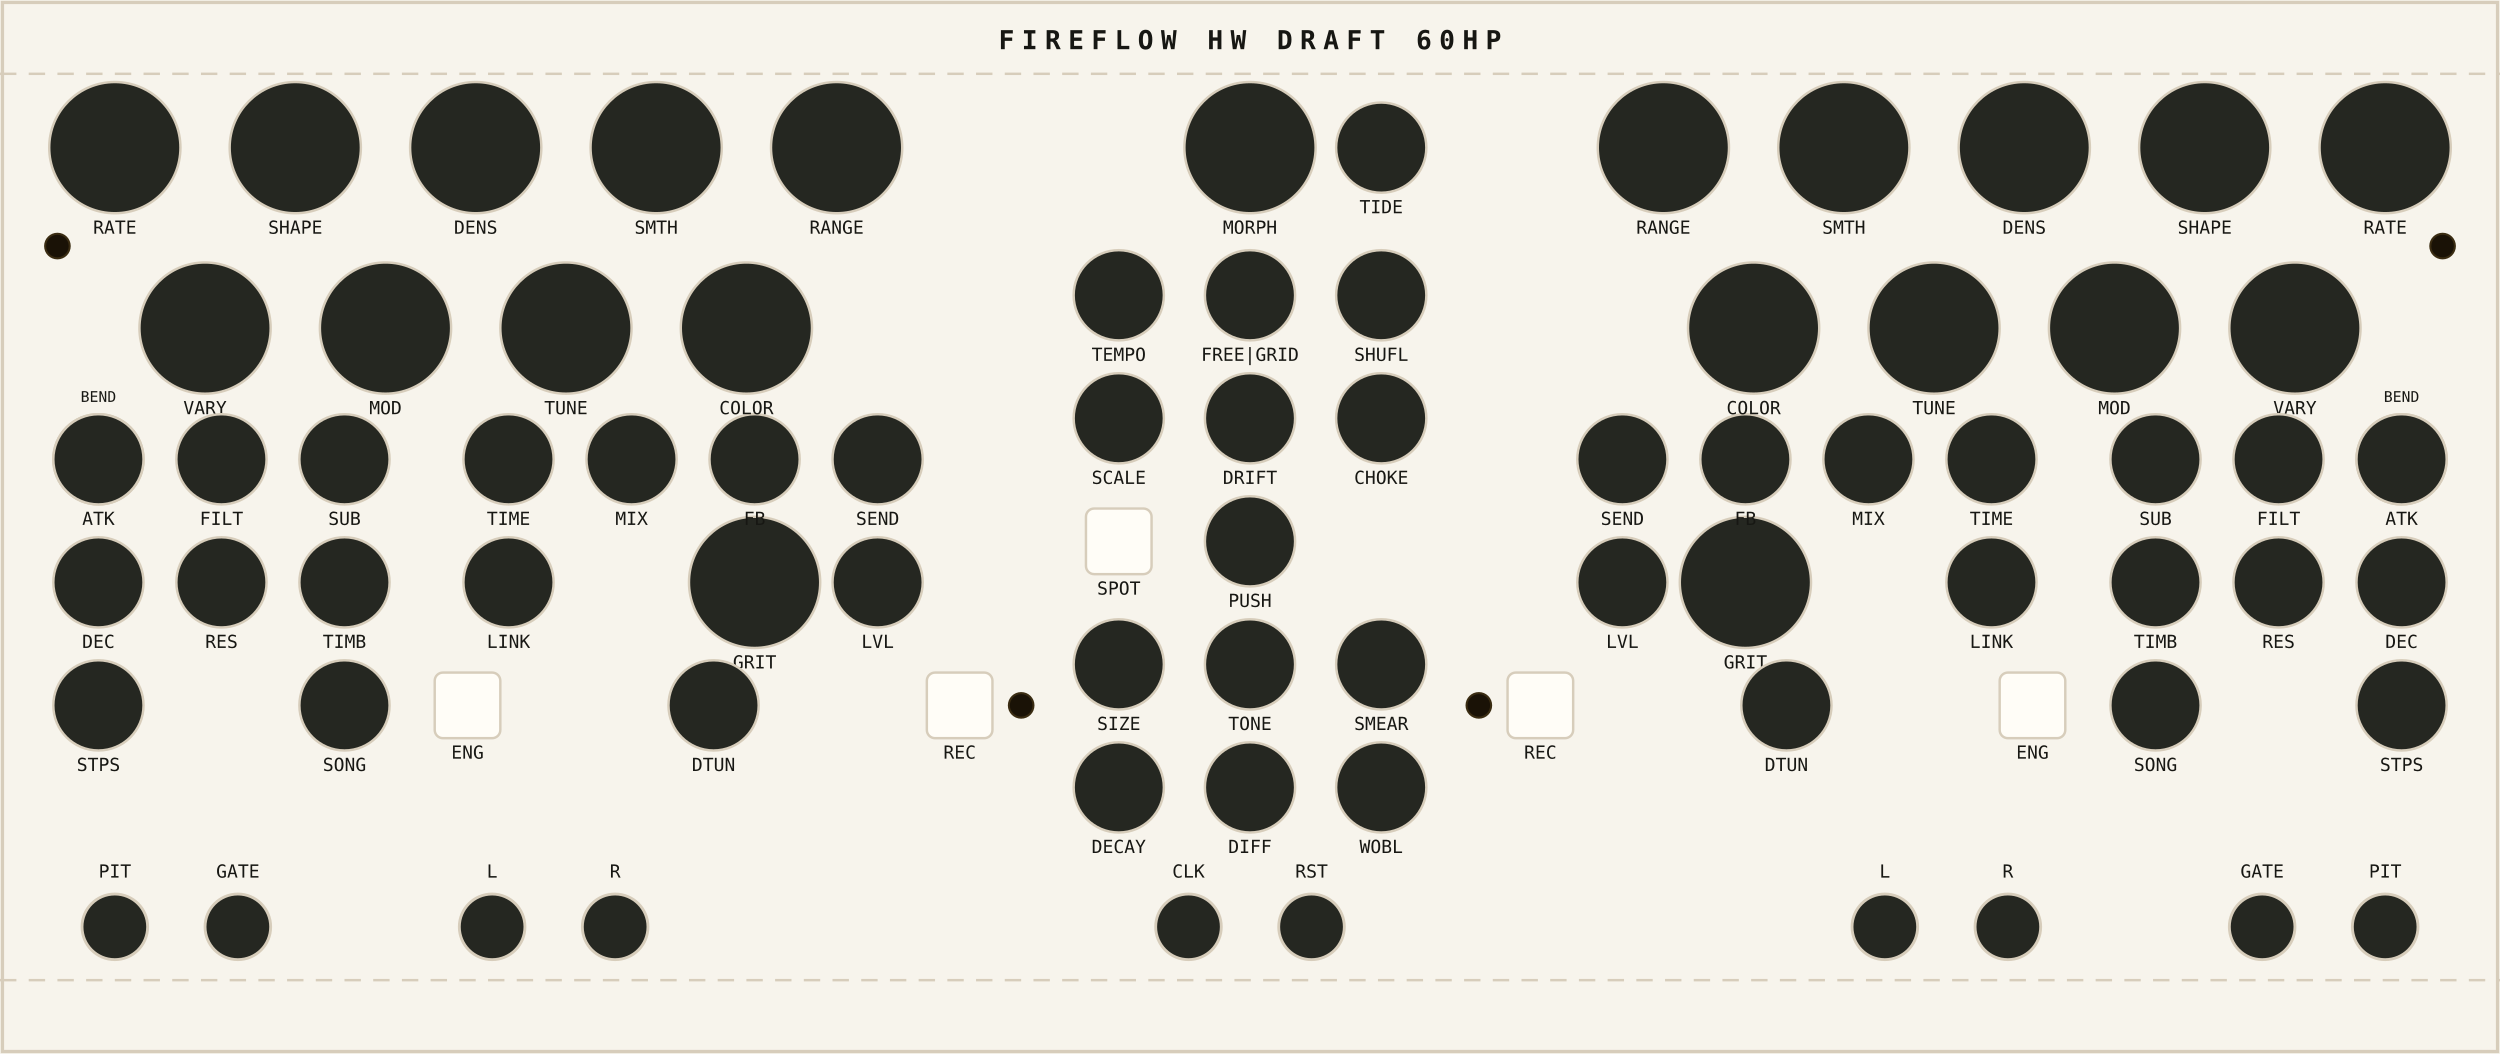
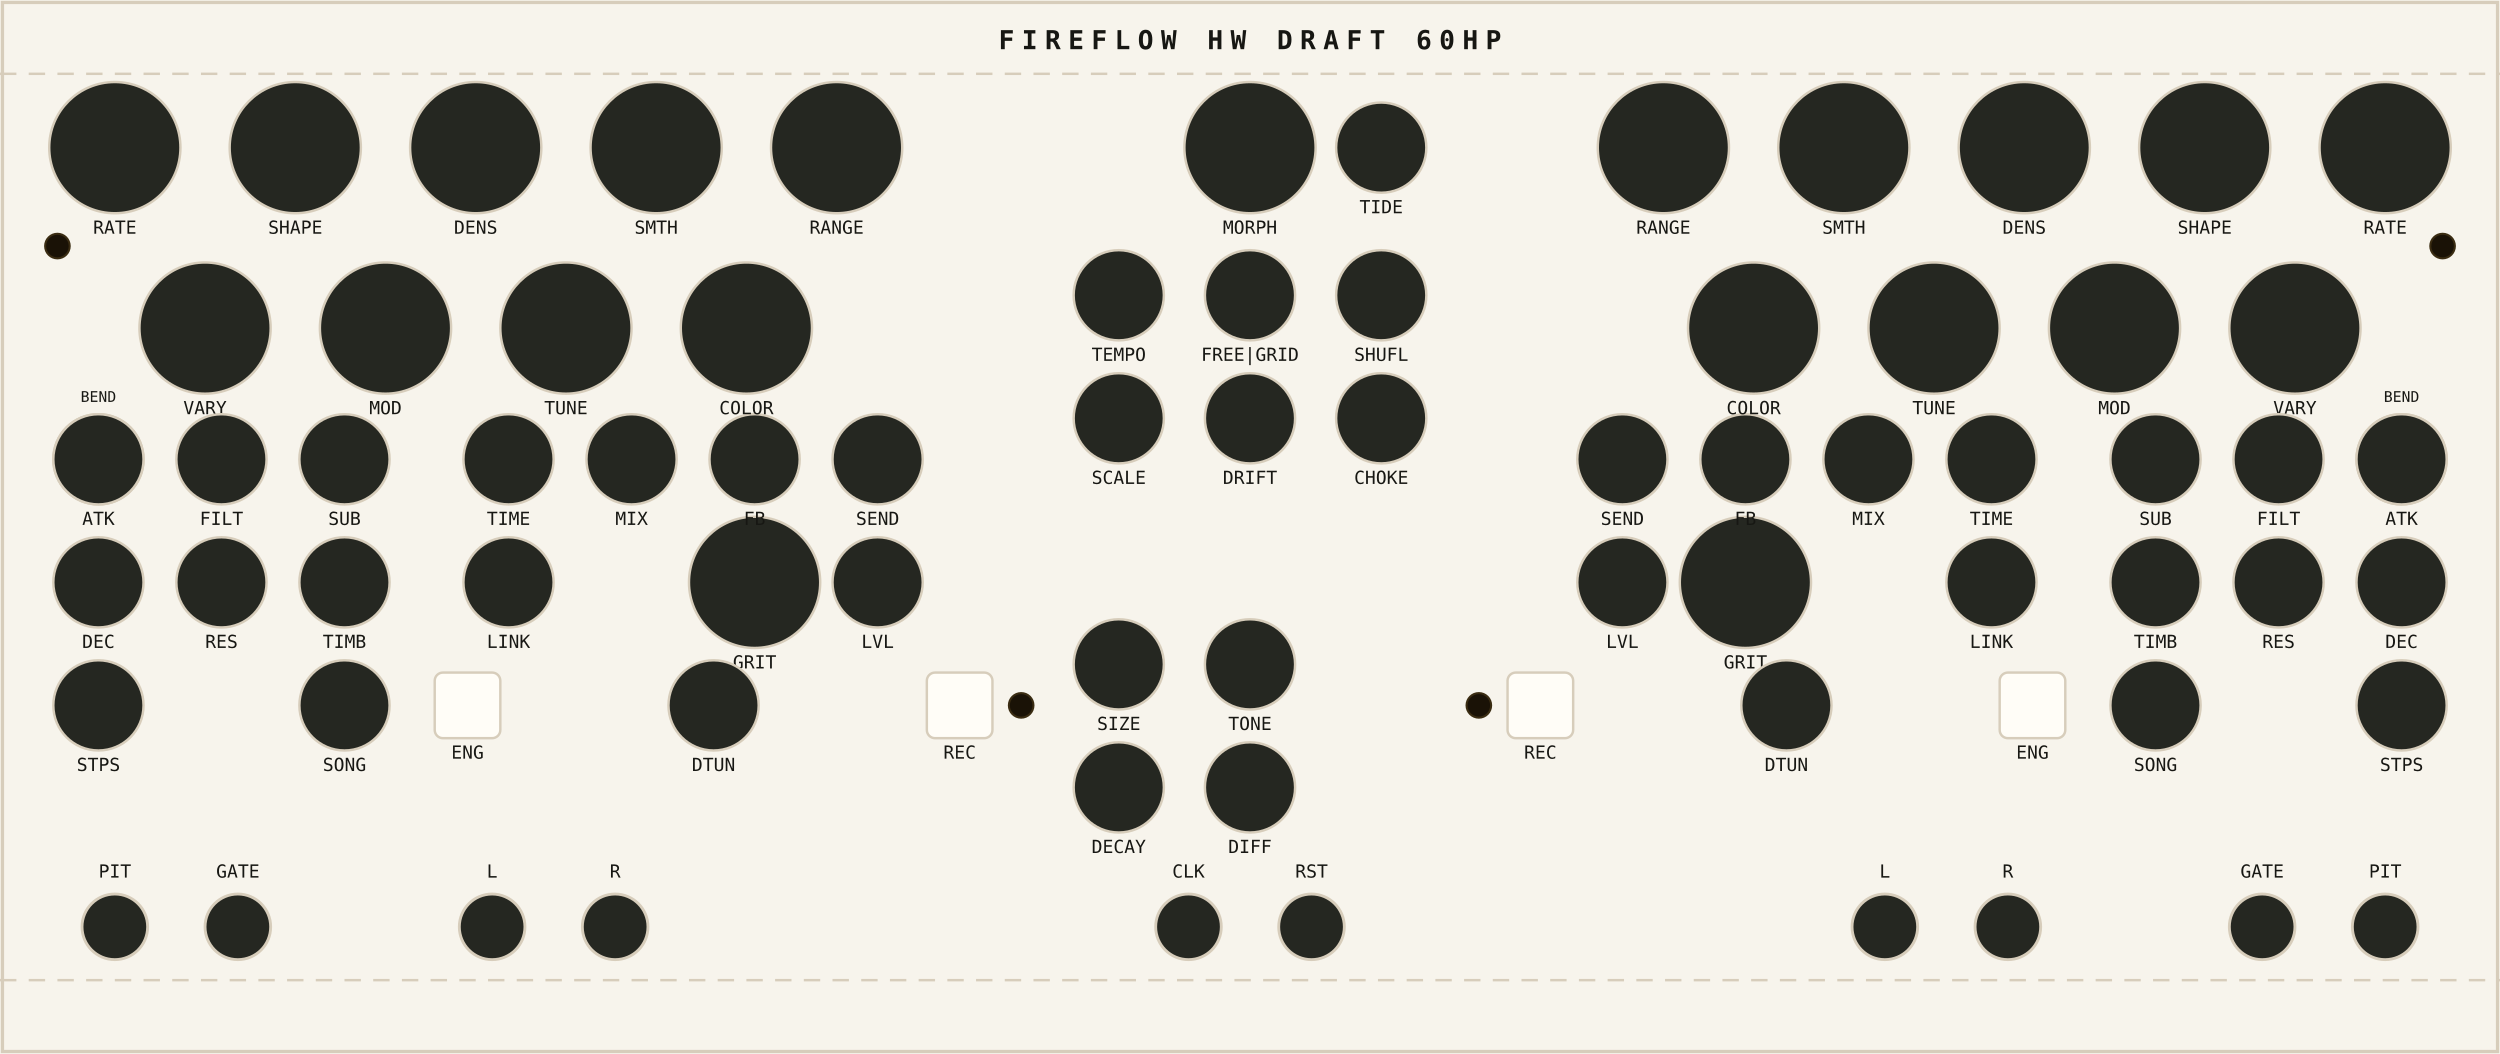
<svg xmlns="http://www.w3.org/2000/svg" width="304.800mm" height="128.500mm" viewBox="0 0 304.800 128.500">
  <rect x="0" y="0" width="304.800" height="128.500" fill="#f7f4ec" />
  <rect x="0.3" y="0.3" width="304.200" height="127.900" fill="none" stroke="#d7cdbb" stroke-width="0.4" />
  <line x1="0" y1="9.000" x2="304.800" y2="9.000" stroke="#d7cdbb" stroke-width="0.3" stroke-dasharray="2,1.5" />
  <line x1="0" y1="119.500" x2="304.800" y2="119.500" stroke="#d7cdbb" stroke-width="0.3" stroke-dasharray="2,1.5" />
  <circle cx="14.000" cy="18.000" r="8.000" fill="#252721" stroke="#d7cdbb" stroke-width="0.3" />
  <text x="14.000" y="28.500" fill="#171713" text-anchor="middle" font-family="monospace" font-size="2.2">RATE</text>
  <circle cx="36.000" cy="18.000" r="8.000" fill="#252721" stroke="#d7cdbb" stroke-width="0.3" />
  <text x="36.000" y="28.500" fill="#171713" text-anchor="middle" font-family="monospace" font-size="2.2">SHAPE</text>
  <circle cx="58.000" cy="18.000" r="8.000" fill="#252721" stroke="#d7cdbb" stroke-width="0.3" />
  <text x="58.000" y="28.500" fill="#171713" text-anchor="middle" font-family="monospace" font-size="2.2">DENS</text>
  <circle cx="80.000" cy="18.000" r="8.000" fill="#252721" stroke="#d7cdbb" stroke-width="0.3" />
  <text x="80.000" y="28.500" fill="#171713" text-anchor="middle" font-family="monospace" font-size="2.2">SMTH</text>
  <circle cx="102.000" cy="18.000" r="8.000" fill="#252721" stroke="#d7cdbb" stroke-width="0.3" />
  <text x="102.000" y="28.500" fill="#171713" text-anchor="middle" font-family="monospace" font-size="2.2">RANGE</text>
  <circle cx="25.000" cy="40.000" r="8.000" fill="#252721" stroke="#d7cdbb" stroke-width="0.3" />
  <text x="25.000" y="50.500" fill="#171713" text-anchor="middle" font-family="monospace" font-size="2.2">VARY</text>
  <circle cx="47.000" cy="40.000" r="8.000" fill="#252721" stroke="#d7cdbb" stroke-width="0.3" />
  <text x="47.000" y="50.500" fill="#171713" text-anchor="middle" font-family="monospace" font-size="2.2">MOD</text>
  <circle cx="69.000" cy="40.000" r="8.000" fill="#252721" stroke="#d7cdbb" stroke-width="0.3" />
  <text x="69.000" y="50.500" fill="#171713" text-anchor="middle" font-family="monospace" font-size="2.2">TUNE</text>
  <circle cx="12.000" cy="56.000" r="5.500" fill="#252721" stroke="#d7cdbb" stroke-width="0.3" />
  <text x="12.000" y="64.000" fill="#171713" text-anchor="middle" font-family="monospace" font-size="2.2">ATK</text>
  <circle cx="12.000" cy="71.000" r="5.500" fill="#252721" stroke="#d7cdbb" stroke-width="0.3" />
  <text x="12.000" y="79.000" fill="#171713" text-anchor="middle" font-family="monospace" font-size="2.2">DEC</text>
  <circle cx="27.000" cy="71.000" r="5.500" fill="#252721" stroke="#d7cdbb" stroke-width="0.3" />
  <text x="27.000" y="79.000" fill="#171713" text-anchor="middle" font-family="monospace" font-size="2.2">RES</text>
  <circle cx="42.000" cy="56.000" r="5.500" fill="#252721" stroke="#d7cdbb" stroke-width="0.3" />
  <text x="42.000" y="64.000" fill="#171713" text-anchor="middle" font-family="monospace" font-size="2.2">SUB</text>
  <circle cx="42.000" cy="71.000" r="5.500" fill="#252721" stroke="#d7cdbb" stroke-width="0.3" />
  <text x="42.000" y="79.000" fill="#171713" text-anchor="middle" font-family="monospace" font-size="2.2">TIMB</text>
  <circle cx="77.000" cy="56.000" r="5.500" fill="#252721" stroke="#d7cdbb" stroke-width="0.3" />
  <text x="77.000" y="64.000" fill="#171713" text-anchor="middle" font-family="monospace" font-size="2.2">MIX</text>
  <circle cx="92.000" cy="71.000" r="8.000" fill="#252721" stroke="#d7cdbb" stroke-width="0.3" />
  <text x="92.000" y="81.500" fill="#171713" text-anchor="middle" font-family="monospace" font-size="2.2">GRIT</text>
  <circle cx="107.000" cy="71.000" r="5.500" fill="#252721" stroke="#d7cdbb" stroke-width="0.3" />
  <text x="107.000" y="79.000" fill="#171713" text-anchor="middle" font-family="monospace" font-size="2.2">LVL</text>
  <circle cx="12.000" cy="86.000" r="5.500" fill="#252721" stroke="#d7cdbb" stroke-width="0.3" />
  <text x="12.000" y="94.000" fill="#171713" text-anchor="middle" font-family="monospace" font-size="2.2">STPS</text>
  <rect x="53.000" y="82.000" width="8.000" height="8.000" rx="1.0" fill="#fffdf7" stroke="#d7cdbb" stroke-width="0.3" />
  <text x="57.000" y="92.500" fill="#171713" text-anchor="middle" font-family="monospace" font-size="2.2">ENG</text>
  <circle cx="87.000" cy="86.000" r="5.500" fill="#252721" stroke="#d7cdbb" stroke-width="0.3" />
  <text x="87.000" y="94.000" fill="#171713" text-anchor="middle" font-family="monospace" font-size="2.2">DTUN</text>
  <circle cx="42.000" cy="86.000" r="5.500" fill="#252721" stroke="#d7cdbb" stroke-width="0.3" />
  <text x="42.000" y="94.000" fill="#171713" text-anchor="middle" font-family="monospace" font-size="2.2">SONG</text>
  <circle cx="290.800" cy="18.000" r="8.000" fill="#252721" stroke="#d7cdbb" stroke-width="0.3" />
  <text x="290.800" y="28.500" fill="#171713" text-anchor="middle" font-family="monospace" font-size="2.2">RATE</text>
  <circle cx="268.800" cy="18.000" r="8.000" fill="#252721" stroke="#d7cdbb" stroke-width="0.3" />
  <text x="268.800" y="28.500" fill="#171713" text-anchor="middle" font-family="monospace" font-size="2.2">SHAPE</text>
  <circle cx="246.800" cy="18.000" r="8.000" fill="#252721" stroke="#d7cdbb" stroke-width="0.3" />
  <text x="246.800" y="28.500" fill="#171713" text-anchor="middle" font-family="monospace" font-size="2.2">DENS</text>
  <circle cx="224.800" cy="18.000" r="8.000" fill="#252721" stroke="#d7cdbb" stroke-width="0.3" />
  <text x="224.800" y="28.500" fill="#171713" text-anchor="middle" font-family="monospace" font-size="2.2">SMTH</text>
  <circle cx="202.800" cy="18.000" r="8.000" fill="#252721" stroke="#d7cdbb" stroke-width="0.3" />
  <text x="202.800" y="28.500" fill="#171713" text-anchor="middle" font-family="monospace" font-size="2.2">RANGE</text>
  <circle cx="279.800" cy="40.000" r="8.000" fill="#252721" stroke="#d7cdbb" stroke-width="0.3" />
  <text x="279.800" y="50.500" fill="#171713" text-anchor="middle" font-family="monospace" font-size="2.2">VARY</text>
  <circle cx="257.800" cy="40.000" r="8.000" fill="#252721" stroke="#d7cdbb" stroke-width="0.3" />
  <text x="257.800" y="50.500" fill="#171713" text-anchor="middle" font-family="monospace" font-size="2.2">MOD</text>
  <circle cx="235.800" cy="40.000" r="8.000" fill="#252721" stroke="#d7cdbb" stroke-width="0.3" />
  <text x="235.800" y="50.500" fill="#171713" text-anchor="middle" font-family="monospace" font-size="2.2">TUNE</text>
  <circle cx="292.800" cy="56.000" r="5.500" fill="#252721" stroke="#d7cdbb" stroke-width="0.3" />
  <text x="292.800" y="64.000" fill="#171713" text-anchor="middle" font-family="monospace" font-size="2.2">ATK</text>
  <circle cx="292.800" cy="71.000" r="5.500" fill="#252721" stroke="#d7cdbb" stroke-width="0.3" />
  <text x="292.800" y="79.000" fill="#171713" text-anchor="middle" font-family="monospace" font-size="2.2">DEC</text>
  <circle cx="277.800" cy="71.000" r="5.500" fill="#252721" stroke="#d7cdbb" stroke-width="0.3" />
  <text x="277.800" y="79.000" fill="#171713" text-anchor="middle" font-family="monospace" font-size="2.2">RES</text>
  <circle cx="262.800" cy="56.000" r="5.500" fill="#252721" stroke="#d7cdbb" stroke-width="0.3" />
  <text x="262.800" y="64.000" fill="#171713" text-anchor="middle" font-family="monospace" font-size="2.2">SUB</text>
  <circle cx="262.800" cy="71.000" r="5.500" fill="#252721" stroke="#d7cdbb" stroke-width="0.3" />
  <text x="262.800" y="79.000" fill="#171713" text-anchor="middle" font-family="monospace" font-size="2.2">TIMB</text>
  <circle cx="227.800" cy="56.000" r="5.500" fill="#252721" stroke="#d7cdbb" stroke-width="0.3" />
  <text x="227.800" y="64.000" fill="#171713" text-anchor="middle" font-family="monospace" font-size="2.2">MIX</text>
  <circle cx="212.800" cy="71.000" r="8.000" fill="#252721" stroke="#d7cdbb" stroke-width="0.3" />
  <text x="212.800" y="81.500" fill="#171713" text-anchor="middle" font-family="monospace" font-size="2.2">GRIT</text>
  <circle cx="197.800" cy="71.000" r="5.500" fill="#252721" stroke="#d7cdbb" stroke-width="0.3" />
  <text x="197.800" y="79.000" fill="#171713" text-anchor="middle" font-family="monospace" font-size="2.2">LVL</text>
  <circle cx="292.800" cy="86.000" r="5.500" fill="#252721" stroke="#d7cdbb" stroke-width="0.3" />
  <text x="292.800" y="94.000" fill="#171713" text-anchor="middle" font-family="monospace" font-size="2.2">STPS</text>
  <rect x="243.800" y="82.000" width="8.000" height="8.000" rx="1.0" fill="#fffdf7" stroke="#d7cdbb" stroke-width="0.3" />
  <text x="247.800" y="92.500" fill="#171713" text-anchor="middle" font-family="monospace" font-size="2.2">ENG</text>
  <circle cx="217.800" cy="86.000" r="5.500" fill="#252721" stroke="#d7cdbb" stroke-width="0.3" />
  <text x="217.800" y="94.000" fill="#171713" text-anchor="middle" font-family="monospace" font-size="2.2">DTUN</text>
  <circle cx="262.800" cy="86.000" r="5.500" fill="#252721" stroke="#d7cdbb" stroke-width="0.3" />
  <text x="262.800" y="94.000" fill="#171713" text-anchor="middle" font-family="monospace" font-size="2.2">SONG</text>
  <circle cx="152.400" cy="18.000" r="8.000" fill="#252721" stroke="#d7cdbb" stroke-width="0.3" />
  <text x="152.400" y="28.500" fill="#171713" text-anchor="middle" font-family="monospace" font-size="2.2">MORPH</text>
  <circle cx="136.400" cy="36.000" r="5.500" fill="#252721" stroke="#d7cdbb" stroke-width="0.3" />
  <text x="136.400" y="44.000" fill="#171713" text-anchor="middle" font-family="monospace" font-size="2.2">TEMPO</text>
  <circle cx="152.400" cy="36.000" r="5.500" fill="#252721" stroke="#d7cdbb" stroke-width="0.3" />
  <text x="152.400" y="44.000" fill="#171713" text-anchor="middle" font-family="monospace" font-size="2.2">FREE|GRID</text>
  <circle cx="136.400" cy="51.000" r="5.500" fill="#252721" stroke="#d7cdbb" stroke-width="0.3" />
  <text x="136.400" y="59.000" fill="#171713" text-anchor="middle" font-family="monospace" font-size="2.2">SCALE</text>
  <circle cx="152.400" cy="51.000" r="5.500" fill="#252721" stroke="#d7cdbb" stroke-width="0.3" />
  <text x="152.400" y="59.000" fill="#171713" text-anchor="middle" font-family="monospace" font-size="2.2">DRIFT</text>
-   <rect x="132.400" y="62.000" width="8.000" height="8.000" rx="1.0" fill="#fffdf7" stroke="#d7cdbb" stroke-width="0.3" />
-   <text x="136.400" y="72.500" fill="#171713" text-anchor="middle" font-family="monospace" font-size="2.2">SPOT</text>
-   <circle cx="152.400" cy="66.000" r="5.500" fill="#252721" stroke="#d7cdbb" stroke-width="0.3" />
-   <text x="152.400" y="74.000" fill="#171713" text-anchor="middle" font-family="monospace" font-size="2.2">PUSH</text>
  <circle cx="136.400" cy="81.000" r="5.500" fill="#252721" stroke="#d7cdbb" stroke-width="0.3" />
  <text x="136.400" y="89.000" fill="#171713" text-anchor="middle" font-family="monospace" font-size="2.2">SIZE</text>
  <circle cx="136.400" cy="96.000" r="5.500" fill="#252721" stroke="#d7cdbb" stroke-width="0.3" />
  <text x="136.400" y="104.000" fill="#171713" text-anchor="middle" font-family="monospace" font-size="2.2">DECAY</text>
  <circle cx="152.400" cy="81.000" r="5.500" fill="#252721" stroke="#d7cdbb" stroke-width="0.3" />
  <text x="152.400" y="89.000" fill="#171713" text-anchor="middle" font-family="monospace" font-size="2.2">TONE</text>
  <circle cx="152.400" cy="96.000" r="5.500" fill="#252721" stroke="#d7cdbb" stroke-width="0.3" />
  <text x="152.400" y="104.000" fill="#171713" text-anchor="middle" font-family="monospace" font-size="2.2">DIFF</text>
-   <circle cx="168.400" cy="81.000" r="5.500" fill="#252721" stroke="#d7cdbb" stroke-width="0.3" />
-   <text x="168.400" y="89.000" fill="#171713" text-anchor="middle" font-family="monospace" font-size="2.2">SMEAR</text>
-   <circle cx="168.400" cy="96.000" r="5.500" fill="#252721" stroke="#d7cdbb" stroke-width="0.3" />
-   <text x="168.400" y="104.000" fill="#171713" text-anchor="middle" font-family="monospace" font-size="2.2">WOBL</text>
  <circle cx="168.400" cy="51.000" r="5.500" fill="#252721" stroke="#d7cdbb" stroke-width="0.3" />
  <text x="168.400" y="59.000" fill="#171713" text-anchor="middle" font-family="monospace" font-size="2.2">CHOKE</text>
  <circle cx="27.000" cy="56.000" r="5.500" fill="#252721" stroke="#d7cdbb" stroke-width="0.3" />
  <text x="27.000" y="64.000" fill="#171713" text-anchor="middle" font-family="monospace" font-size="2.2">FILT</text>
  <circle cx="277.800" cy="56.000" r="5.500" fill="#252721" stroke="#d7cdbb" stroke-width="0.3" />
  <text x="277.800" y="64.000" fill="#171713" text-anchor="middle" font-family="monospace" font-size="2.2">FILT</text>
  <circle cx="168.400" cy="18.000" r="5.500" fill="#252721" stroke="#d7cdbb" stroke-width="0.3" />
  <text x="168.400" y="26.000" fill="#171713" text-anchor="middle" font-family="monospace" font-size="2.2">TIDE</text>
  <circle cx="62.000" cy="56.000" r="5.500" fill="#252721" stroke="#d7cdbb" stroke-width="0.3" />
  <text x="62.000" y="64.000" fill="#171713" text-anchor="middle" font-family="monospace" font-size="2.2">TIME</text>
  <circle cx="242.800" cy="56.000" r="5.500" fill="#252721" stroke="#d7cdbb" stroke-width="0.3" />
  <text x="242.800" y="64.000" fill="#171713" text-anchor="middle" font-family="monospace" font-size="2.2">TIME</text>
  <circle cx="92.000" cy="56.000" r="5.500" fill="#252721" stroke="#d7cdbb" stroke-width="0.3" />
  <text x="92.000" y="64.000" fill="#171713" text-anchor="middle" font-family="monospace" font-size="2.2">FB</text>
  <circle cx="212.800" cy="56.000" r="5.500" fill="#252721" stroke="#d7cdbb" stroke-width="0.3" />
  <text x="212.800" y="64.000" fill="#171713" text-anchor="middle" font-family="monospace" font-size="2.2">FB</text>
  <circle cx="91.000" cy="40.000" r="8.000" fill="#252721" stroke="#d7cdbb" stroke-width="0.3" />
  <text x="91.000" y="50.500" fill="#171713" text-anchor="middle" font-family="monospace" font-size="2.2">COLOR</text>
  <circle cx="213.800" cy="40.000" r="8.000" fill="#252721" stroke="#d7cdbb" stroke-width="0.3" />
  <text x="213.800" y="50.500" fill="#171713" text-anchor="middle" font-family="monospace" font-size="2.2">COLOR</text>
  <circle cx="62.000" cy="71.000" r="5.500" fill="#252721" stroke="#d7cdbb" stroke-width="0.3" />
  <text x="62.000" y="79.000" fill="#171713" text-anchor="middle" font-family="monospace" font-size="2.2">LINK</text>
  <circle cx="242.800" cy="71.000" r="5.500" fill="#252721" stroke="#d7cdbb" stroke-width="0.3" />
  <text x="242.800" y="79.000" fill="#171713" text-anchor="middle" font-family="monospace" font-size="2.2">LINK</text>
  <circle cx="12.000" cy="56.000" r="5.500" fill="#252721" stroke="#d7cdbb" stroke-width="0.3" />
  <text x="12.000" y="49.000" fill="#171713" text-anchor="middle" font-family="monospace" font-size="1.8">BEND</text>
  <circle cx="292.800" cy="56.000" r="5.500" fill="#252721" stroke="#d7cdbb" stroke-width="0.3" />
  <text x="292.800" y="49.000" fill="#171713" text-anchor="middle" font-family="monospace" font-size="1.8">BEND</text>
  <rect x="113.000" y="82.000" width="8.000" height="8.000" rx="1.0" fill="#fffdf7" stroke="#d7cdbb" stroke-width="0.3" />
  <text x="117.000" y="92.500" fill="#171713" text-anchor="middle" font-family="monospace" font-size="2.2">REC</text>
  <rect x="183.800" y="82.000" width="8.000" height="8.000" rx="1.0" fill="#fffdf7" stroke="#d7cdbb" stroke-width="0.3" />
  <text x="187.800" y="92.500" fill="#171713" text-anchor="middle" font-family="monospace" font-size="2.2">REC</text>
  <circle cx="107.000" cy="56.000" r="5.500" fill="#252721" stroke="#d7cdbb" stroke-width="0.3" />
  <text x="107.000" y="64.000" fill="#171713" text-anchor="middle" font-family="monospace" font-size="2.2">SEND</text>
  <circle cx="197.800" cy="56.000" r="5.500" fill="#252721" stroke="#d7cdbb" stroke-width="0.3" />
  <text x="197.800" y="64.000" fill="#171713" text-anchor="middle" font-family="monospace" font-size="2.2">SEND</text>
  <circle cx="168.400" cy="36.000" r="5.500" fill="#252721" stroke="#d7cdbb" stroke-width="0.3" />
  <text x="168.400" y="44.000" fill="#171713" text-anchor="middle" font-family="monospace" font-size="2.2">SHUFL</text>
  <circle cx="60.000" cy="113.000" r="4.000" fill="#252721" stroke="#d7cdbb" stroke-width="0.35" />
  <text x="60.000" y="107.000" fill="#171713" text-anchor="middle" font-family="monospace" font-size="2.2">L</text>
  <circle cx="75.000" cy="113.000" r="4.000" fill="#252721" stroke="#d7cdbb" stroke-width="0.35" />
  <text x="75.000" y="107.000" fill="#171713" text-anchor="middle" font-family="monospace" font-size="2.2">R</text>
  <circle cx="144.900" cy="113.000" r="4.000" fill="#252721" stroke="#d7cdbb" stroke-width="0.35" />
  <text x="144.900" y="107.000" fill="#171713" text-anchor="middle" font-family="monospace" font-size="2.2">CLK</text>
  <circle cx="159.900" cy="113.000" r="4.000" fill="#252721" stroke="#d7cdbb" stroke-width="0.35" />
  <text x="159.900" y="107.000" fill="#171713" text-anchor="middle" font-family="monospace" font-size="2.2">RST</text>
  <circle cx="229.800" cy="113.000" r="4.000" fill="#252721" stroke="#d7cdbb" stroke-width="0.35" />
  <text x="229.800" y="107.000" fill="#171713" text-anchor="middle" font-family="monospace" font-size="2.2">L</text>
  <circle cx="244.800" cy="113.000" r="4.000" fill="#252721" stroke="#d7cdbb" stroke-width="0.35" />
  <text x="244.800" y="107.000" fill="#171713" text-anchor="middle" font-family="monospace" font-size="2.2">R</text>
  <circle cx="14.000" cy="113.000" r="4.000" fill="#252721" stroke="#d7cdbb" stroke-width="0.35" />
  <text x="14.000" y="107.000" fill="#171713" text-anchor="middle" font-family="monospace" font-size="2.2">PIT</text>
  <circle cx="29.000" cy="113.000" r="4.000" fill="#252721" stroke="#d7cdbb" stroke-width="0.35" />
  <text x="29.000" y="107.000" fill="#171713" text-anchor="middle" font-family="monospace" font-size="2.2">GATE</text>
  <circle cx="290.800" cy="113.000" r="4.000" fill="#252721" stroke="#d7cdbb" stroke-width="0.35" />
  <text x="290.800" y="107.000" fill="#171713" text-anchor="middle" font-family="monospace" font-size="2.2">PIT</text>
  <circle cx="275.800" cy="113.000" r="4.000" fill="#252721" stroke="#d7cdbb" stroke-width="0.35" />
  <text x="275.800" y="107.000" fill="#171713" text-anchor="middle" font-family="monospace" font-size="2.2">GATE</text>
  <circle cx="7.000" cy="30.000" r="1.500" fill="#1a1206" stroke="#3a2c12" stroke-width="0.25" />
  <circle cx="297.800" cy="30.000" r="1.500" fill="#1a1206" stroke="#3a2c12" stroke-width="0.25" />
  <circle cx="124.500" cy="86.000" r="1.500" fill="#1a1206" stroke="#3a2c12" stroke-width="0.25" />
  <circle cx="180.300" cy="86.000" r="1.500" fill="#1a1206" stroke="#3a2c12" stroke-width="0.25" />
  <text x="152.400" y="6.000" fill="#171713" text-anchor="middle" font-family="monospace" font-size="3.2" letter-spacing="0.9" font-weight="bold">FIREFLOW HW DRAFT 60HP</text>
</svg>
